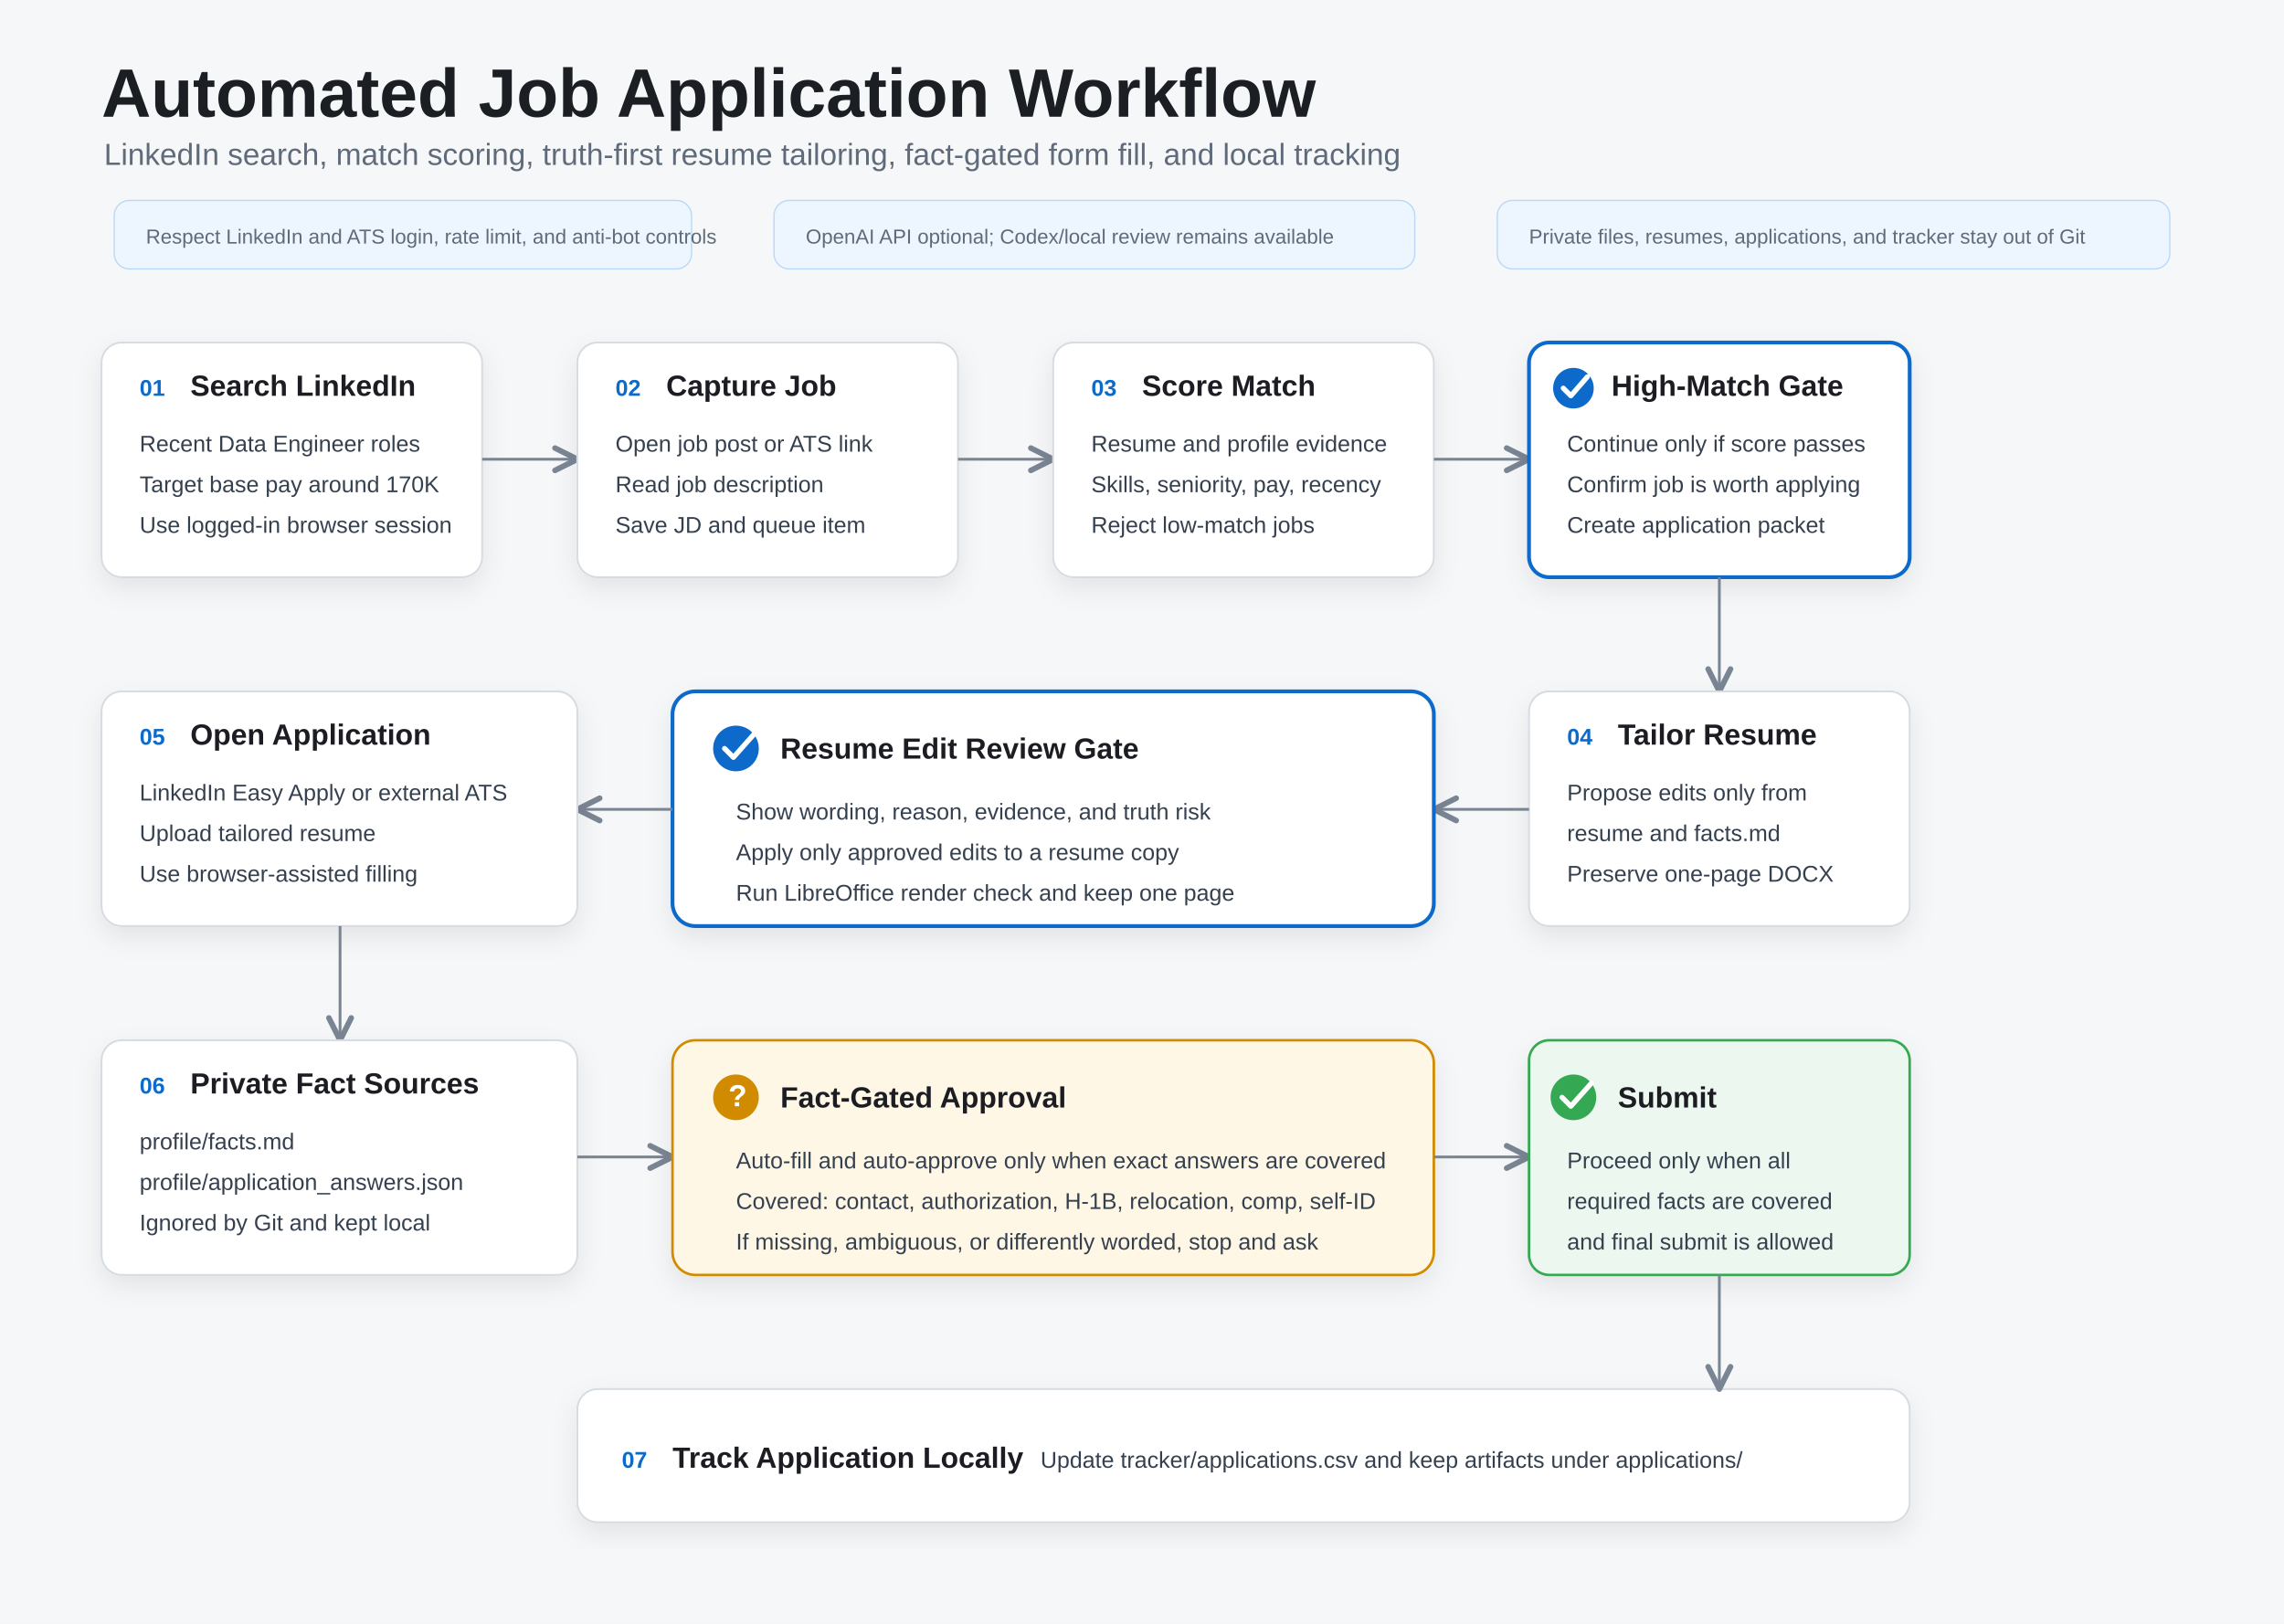
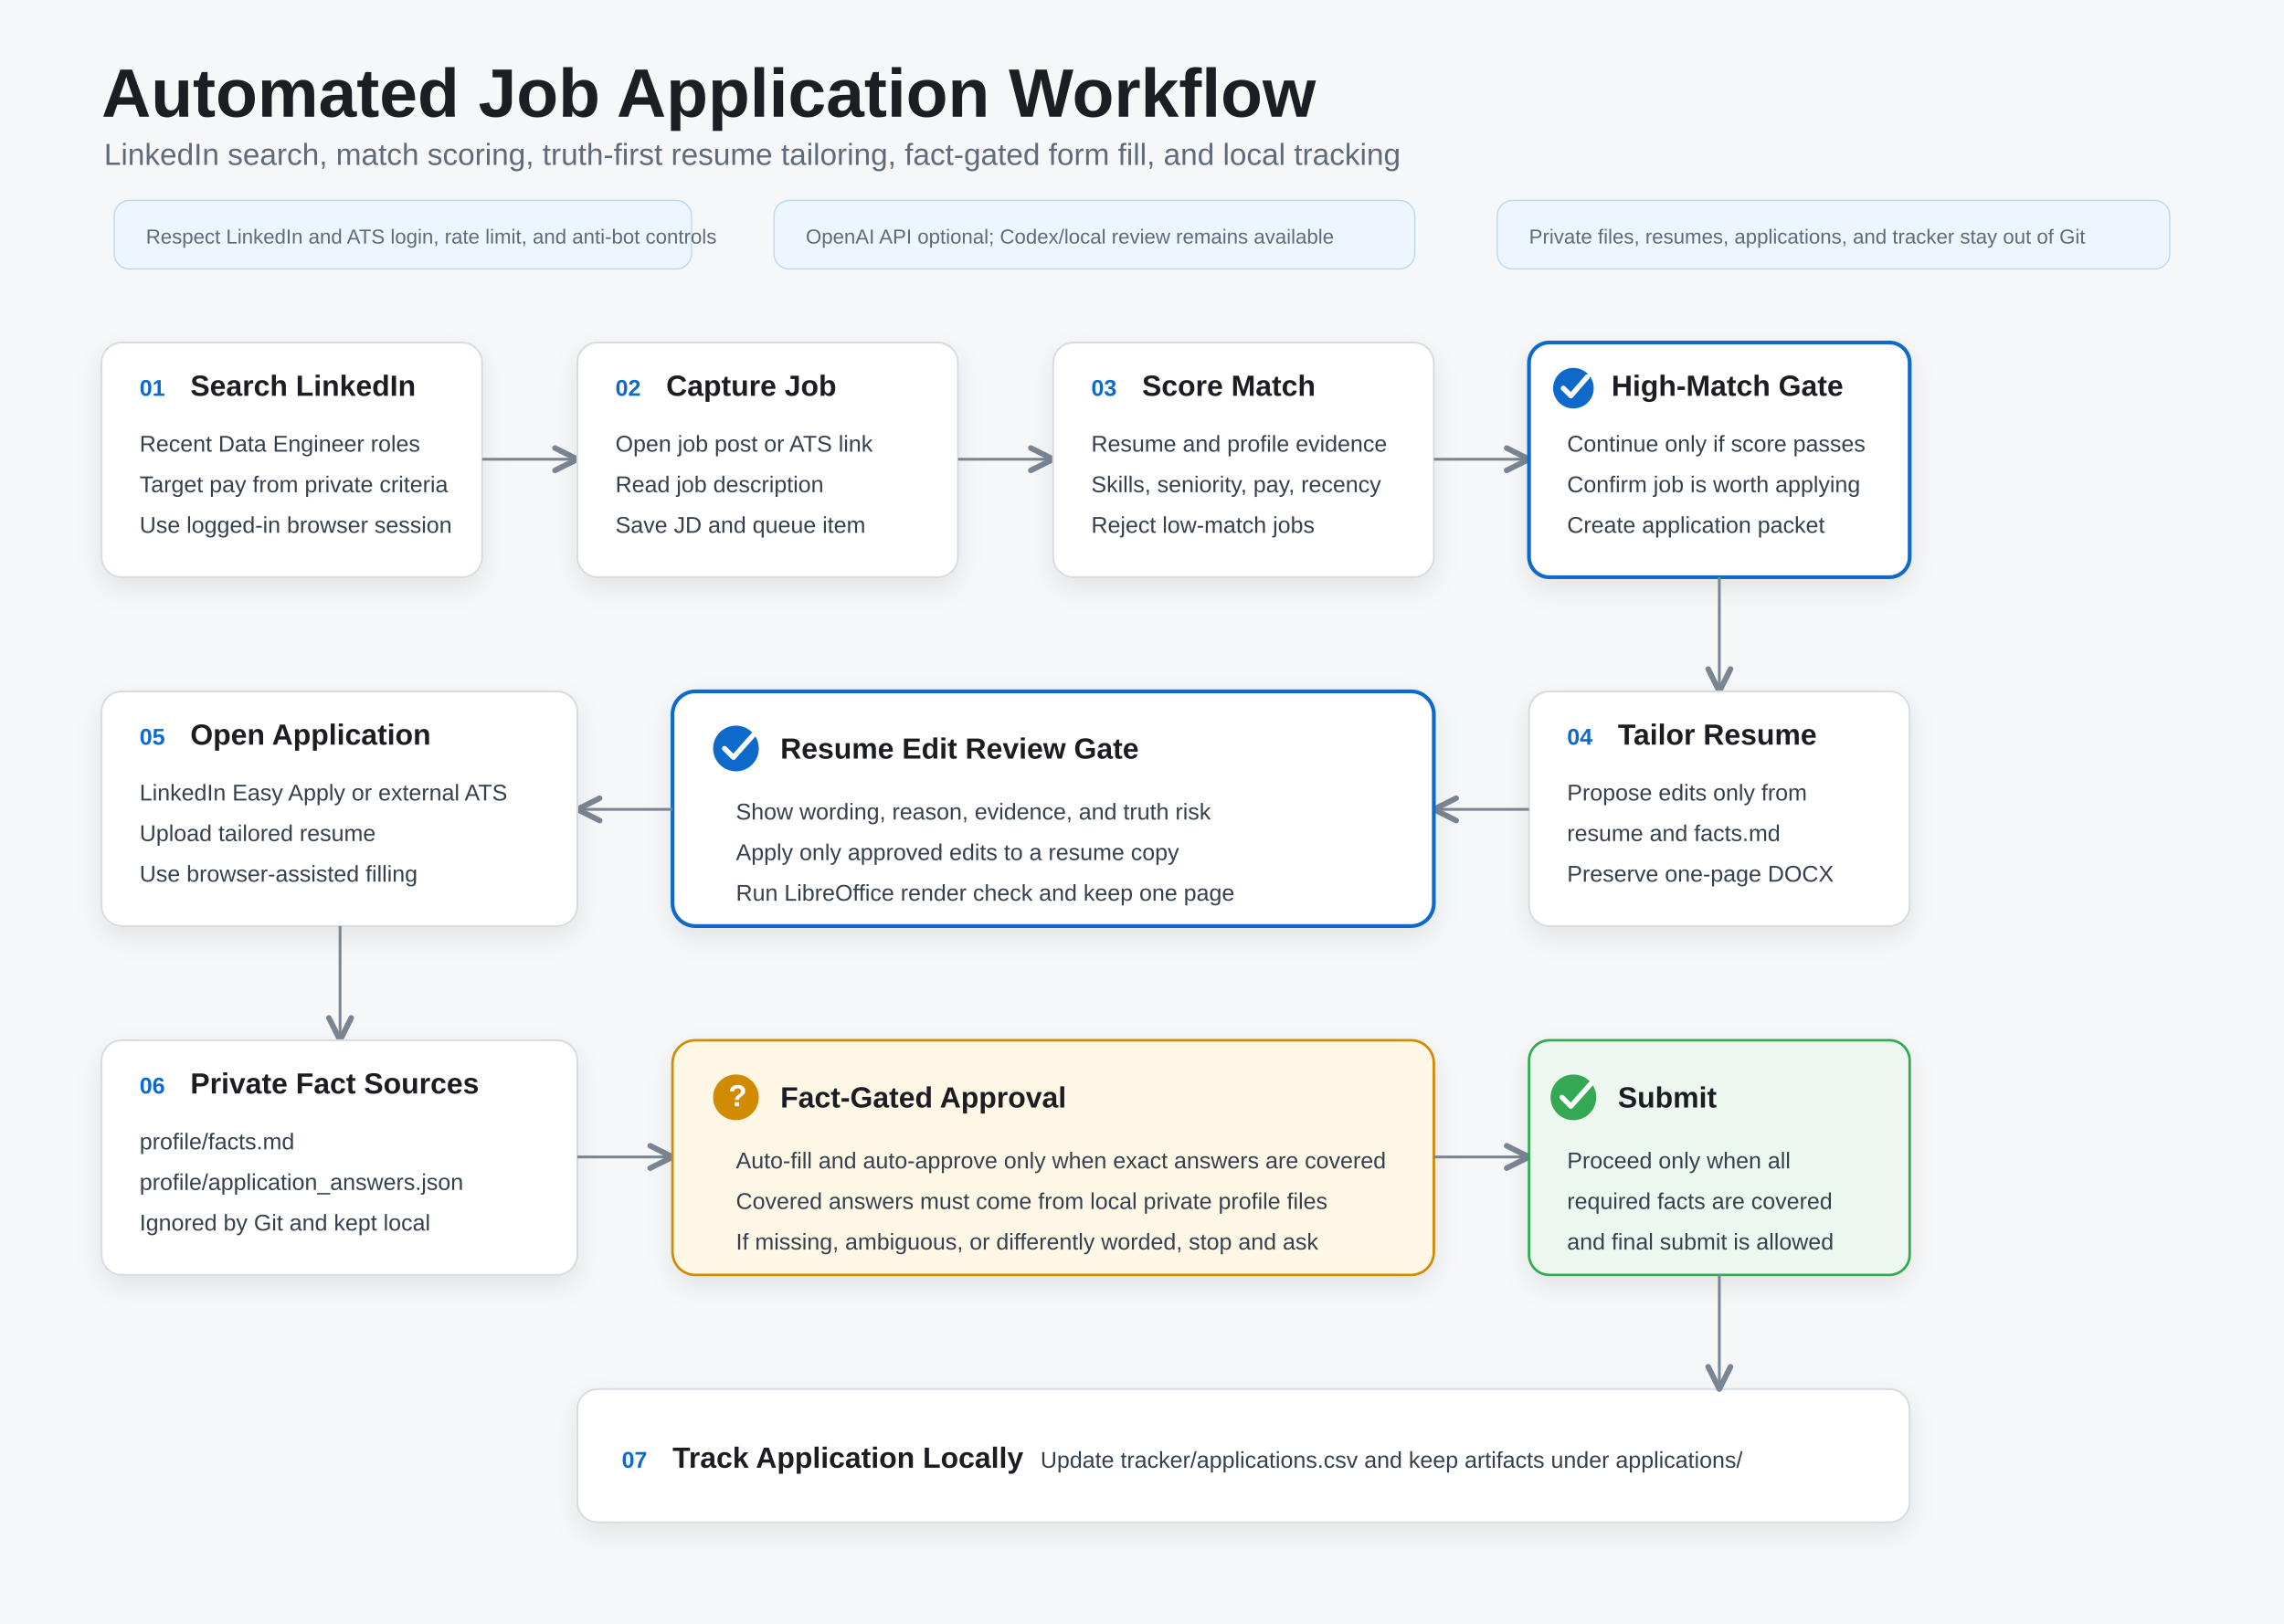
<svg xmlns="http://www.w3.org/2000/svg" width="1800" height="1280" viewBox="0 0 1800 1280">
  <defs>
    <style>
      .bg{fill:#f6f7f9}
      .title{font-family:-apple-system,BlinkMacSystemFont,'Segoe UI',Arial,sans-serif;font-size:54px;font-weight:700;fill:#1b1f24}
      .sub{font-family:-apple-system,BlinkMacSystemFont,'Segoe UI',Arial,sans-serif;font-size:24px;fill:#5f6b7a}
      .card{fill:#fff;stroke:#d7dce2;stroke-width:1.5}
      .gate{fill:#fff;stroke:#0b6bcb;stroke-width:3}
      .warn{fill:#fff7e6;stroke:#d18b00;stroke-width:2}
      .done{fill:#ecf8ef;stroke:#35a853;stroke-width:2}
      .h{font-family:-apple-system,BlinkMacSystemFont,'Segoe UI',Arial,sans-serif;font-size:23px;font-weight:700;fill:#1b1f24}
      .t{font-family:-apple-system,BlinkMacSystemFont,'Segoe UI',Arial,sans-serif;font-size:18px;fill:#364150}
      .small{font-family:-apple-system,BlinkMacSystemFont,'Segoe UI',Arial,sans-serif;font-size:16px;fill:#5f6b7a}
      .num{fill:#0b6bcb;font-family:-apple-system,BlinkMacSystemFont,'Segoe UI',Arial,sans-serif;font-size:18px;font-weight:700}
      .arrow{stroke:#7a8594;stroke-width:2.2;fill:none;marker-end:url(#arrow)}
      .soft{fill:#edf5ff;stroke:#b9d8f6}
      .blue{fill:#0b6bcb}
      .green{fill:#35a853}
      .orange{fill:#d18b00}
      .shadow{filter:url(#shadow)}
    </style>
    <filter id="shadow" x="-20%" y="-20%" width="140%" height="140%">
      <feDropShadow dx="0" dy="8" stdDeviation="10" flood-color="#000" flood-opacity="0.08" />
    </filter>
    <marker id="arrow" markerWidth="12" markerHeight="12" refX="10" refY="6" orient="auto">
      <path d="M2,2 L10,6 L2,10" fill="none" stroke="#7a8594" stroke-width="2" stroke-linecap="round" stroke-linejoin="round" />
    </marker>
  </defs>
  <rect class="bg" width="1800" height="1280" />
  <text class="title" x="80" y="92">Automated Job Application Workflow</text>
  <text class="sub" x="82" y="130">LinkedIn search, match scoring, truth-first resume tailoring, fact-gated form fill, and local tracking</text>
  <g>
    <rect class="soft" x="90" y="158" width="455" height="54" rx="12" />
    <text class="small" x="115" y="192">Respect LinkedIn and ATS login, rate limit, and anti-bot controls</text>
    <rect class="soft" x="610" y="158" width="505" height="54" rx="12" />
    <text class="small" x="635" y="192">OpenAI API optional; Codex/local review remains available</text>
    <rect class="soft" x="1180" y="158" width="530" height="54" rx="12" />
    <text class="small" x="1205" y="192">Private files, resumes, applications, and tracker stay out of Git</text>
  </g>
  <g class="shadow">
    <rect class="card" x="80" y="270" width="300" height="185" rx="16" />
    <text class="num" x="110" y="312">01</text>
    <text class="h" x="150" y="312">Search LinkedIn</text>
    <text class="t" x="110" y="356">Recent Data Engineer roles</text>
-     <text class="t" x="110" y="388">Target base pay around 170K</text>
+     <text class="t" x="110" y="388">Target pay from private criteria</text>
    <text class="t" x="110" y="420">Use logged-in browser session</text>
  </g>
  <path class="arrow" d="M380 362 H455" />
  <g class="shadow">
    <rect class="card" x="455" y="270" width="300" height="185" rx="16" />
    <text class="num" x="485" y="312">02</text>
    <text class="h" x="525" y="312">Capture Job</text>
    <text class="t" x="485" y="356">Open job post or ATS link</text>
    <text class="t" x="485" y="388">Read job description</text>
    <text class="t" x="485" y="420">Save JD and queue item</text>
  </g>
  <path class="arrow" d="M755 362 H830" />
  <g class="shadow">
    <rect class="card" x="830" y="270" width="300" height="185" rx="16" />
    <text class="num" x="860" y="312">03</text>
    <text class="h" x="900" y="312">Score Match</text>
    <text class="t" x="860" y="356">Resume and profile evidence</text>
    <text class="t" x="860" y="388">Skills, seniority, pay, recency</text>
    <text class="t" x="860" y="420">Reject low-match jobs</text>
  </g>
  <path class="arrow" d="M1130 362 H1205" />
  <g class="shadow">
    <rect class="gate" x="1205" y="270" width="300" height="185" rx="16" />
    <circle class="blue" cx="1240" cy="306" r="16" />
    <path d="M1232 306 l6 6 l13 -15" fill="none" stroke="#fff" stroke-width="4" stroke-linecap="round" stroke-linejoin="round" />
    <text class="h" x="1270" y="312">High-Match Gate</text>
    <text class="t" x="1235" y="356">Continue only if score passes</text>
    <text class="t" x="1235" y="388">Confirm job is worth applying</text>
    <text class="t" x="1235" y="420">Create application packet</text>
  </g>
  <path class="arrow" d="M1355 455 V545" />
  <g class="shadow">
    <rect class="card" x="1205" y="545" width="300" height="185" rx="16" />
    <text class="num" x="1235" y="587">04</text>
    <text class="h" x="1275" y="587">Tailor Resume</text>
    <text class="t" x="1235" y="631">Propose edits only from</text>
    <text class="t" x="1235" y="663">resume and facts.md</text>
    <text class="t" x="1235" y="695">Preserve one-page DOCX</text>
  </g>
  <path class="arrow" d="M1205 638 H1130" />
  <g class="shadow">
    <rect class="gate" x="530" y="545" width="600" height="185" rx="18" />
    <circle class="blue" cx="580" cy="590" r="18" />
    <path d="M571 590 l7 7 l16 -18" fill="none" stroke="#fff" stroke-width="4" stroke-linecap="round" stroke-linejoin="round" />
    <text class="h" x="615" y="598">Resume Edit Review Gate</text>
    <text class="t" x="580" y="646">Show wording, reason, evidence, and truth risk</text>
    <text class="t" x="580" y="678">Apply only approved edits to a resume copy</text>
    <text class="t" x="580" y="710">Run LibreOffice render check and keep one page</text>
  </g>
  <path class="arrow" d="M530 638 H455" />
  <g class="shadow">
    <rect class="card" x="80" y="545" width="375" height="185" rx="16" />
    <text class="num" x="110" y="587">05</text>
    <text class="h" x="150" y="587">Open Application</text>
    <text class="t" x="110" y="631">LinkedIn Easy Apply or external ATS</text>
    <text class="t" x="110" y="663">Upload tailored resume</text>
    <text class="t" x="110" y="695">Use browser-assisted filling</text>
  </g>
  <path class="arrow" d="M268 730 V820" />
  <g class="shadow">
    <rect class="card" x="80" y="820" width="375" height="185" rx="16" />
    <text class="num" x="110" y="862">06</text>
    <text class="h" x="150" y="862">Private Fact Sources</text>
    <text class="t" x="110" y="906">profile/facts.md</text>
    <text class="t" x="110" y="938">profile/application_answers.json</text>
    <text class="t" x="110" y="970">Ignored by Git and kept local</text>
  </g>
  <path class="arrow" d="M455 912 H530" />
  <g class="shadow">
    <rect class="warn" x="530" y="820" width="600" height="185" rx="18" />
    <circle class="orange" cx="580" cy="865" r="18" />
    <text x="574" y="872" font-family="-apple-system,BlinkMacSystemFont,'Segoe UI',Arial,sans-serif" font-size="24" font-weight="700" fill="#fff">?</text>
    <text class="h" x="615" y="873">Fact-Gated Approval</text>
    <text class="t" x="580" y="921">Auto-fill and auto-approve only when exact answers are covered</text>
-     <text class="t" x="580" y="953">Covered: contact, authorization, H-1B, relocation, comp, self-ID</text>
+     <text class="t" x="580" y="953">Covered answers must come from local private profile files</text>
    <text class="t" x="580" y="985">If missing, ambiguous, or differently worded, stop and ask</text>
  </g>
  <path class="arrow" d="M1130 912 H1205" />
  <g class="shadow">
    <rect class="done" x="1205" y="820" width="300" height="185" rx="16" />
    <circle class="green" cx="1240" cy="865" r="18" />
    <path d="M1231 865 l7 7 l16 -18" fill="none" stroke="#fff" stroke-width="4" stroke-linecap="round" stroke-linejoin="round" />
    <text class="h" x="1275" y="873">Submit</text>
    <text class="t" x="1235" y="921">Proceed only when all</text>
    <text class="t" x="1235" y="953">required facts are covered</text>
    <text class="t" x="1235" y="985">and final submit is allowed</text>
  </g>
  <g class="shadow">
    <rect class="card" x="455" y="1095" width="1050" height="105" rx="16" />
    <text class="num" x="490" y="1157">07</text>
    <text class="h" x="530" y="1157">Track Application Locally</text>
    <text class="t" x="820" y="1157">Update tracker/applications.csv and keep artifacts under applications/</text>
  </g>
  <path class="arrow" d="M1355 1005 V1095" />
</svg>
